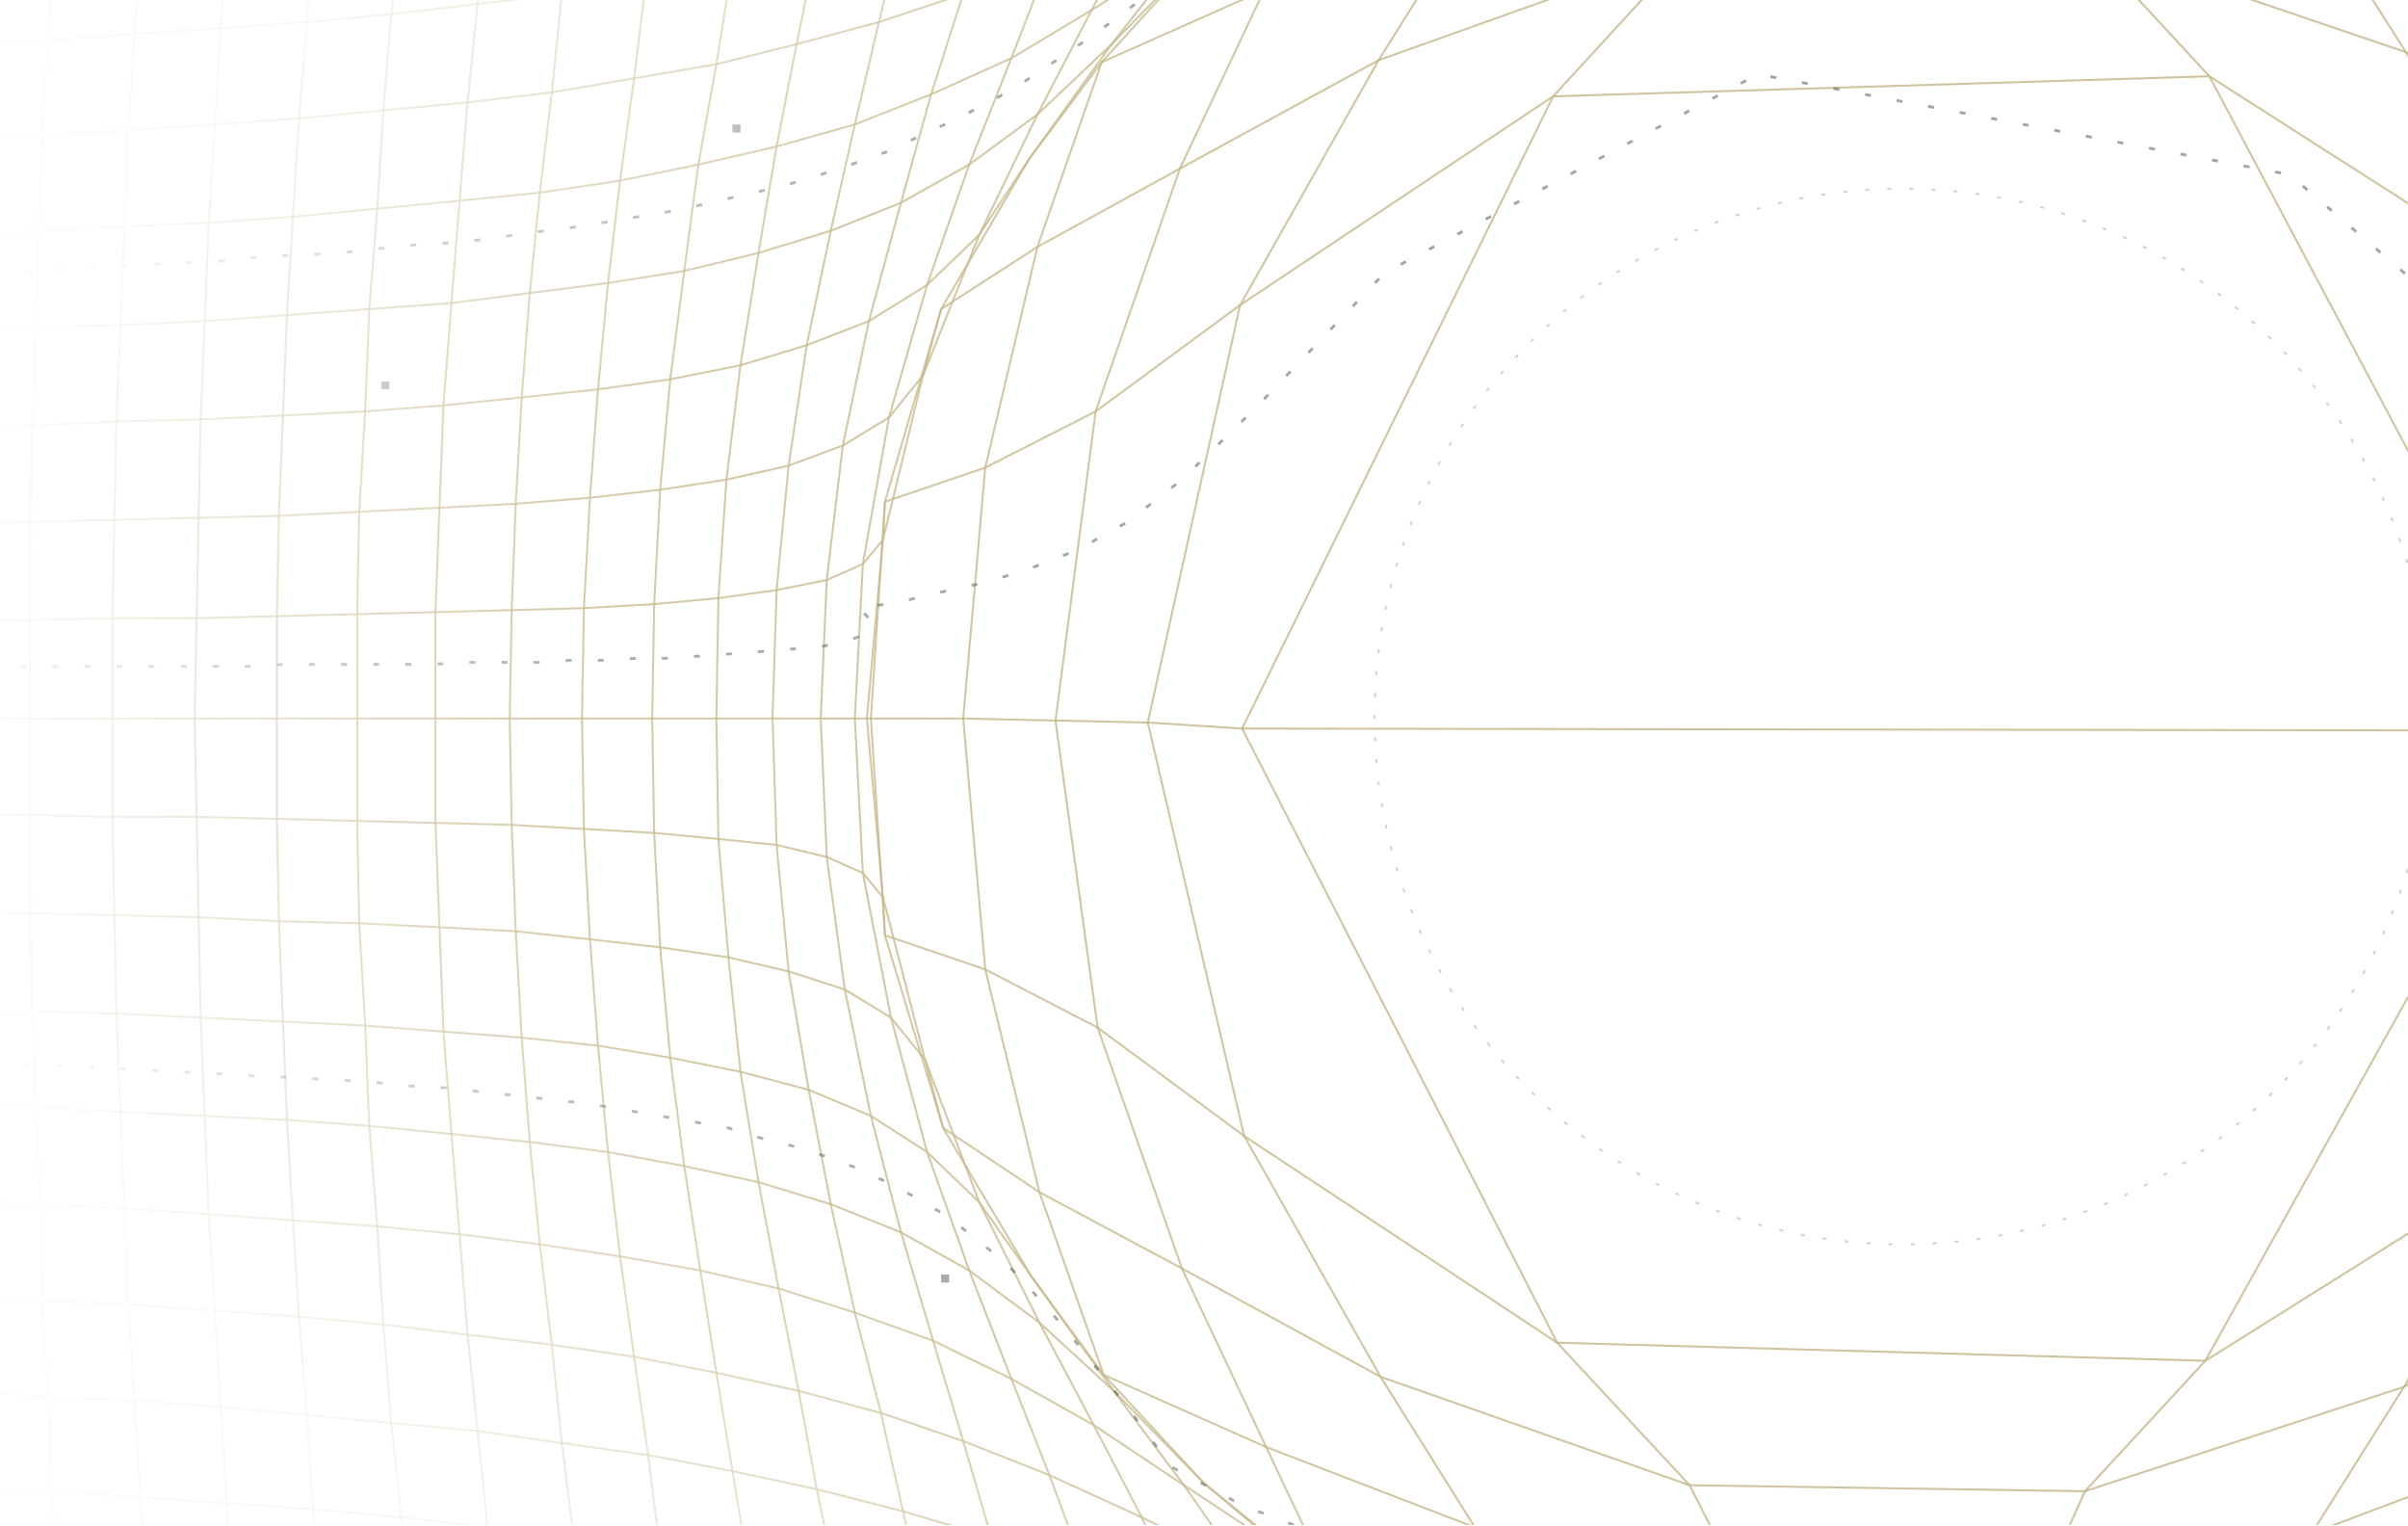
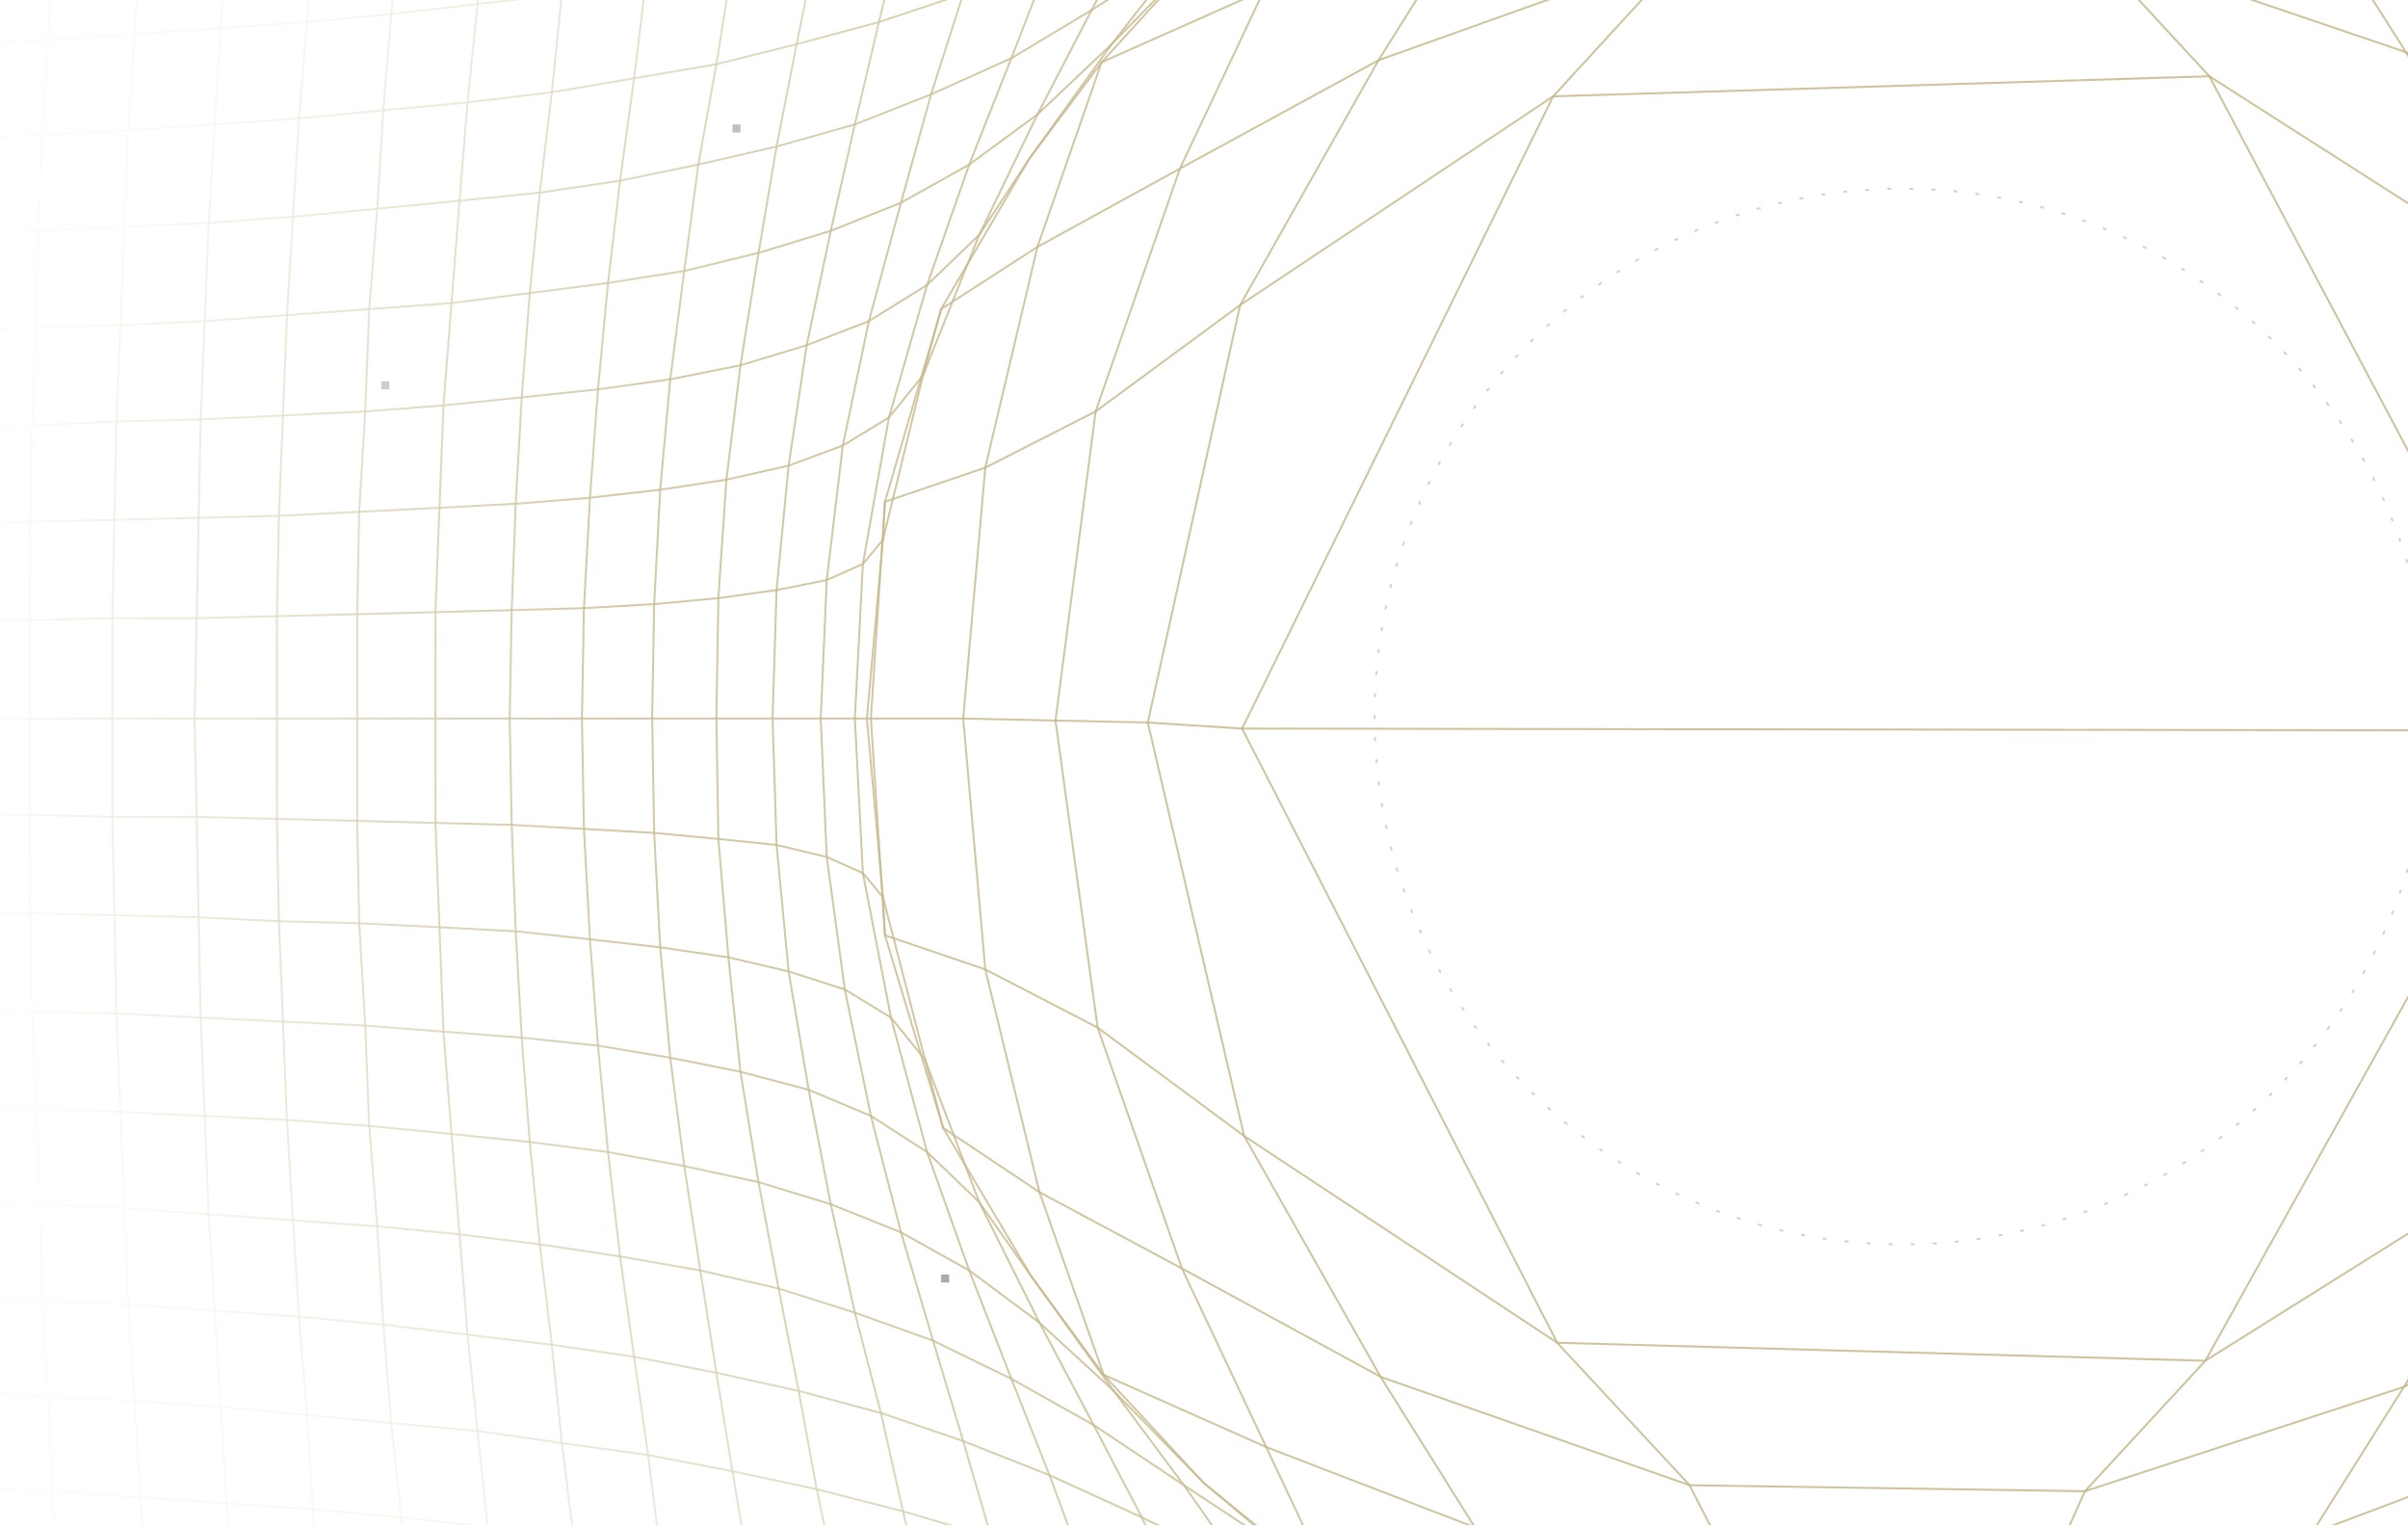
<svg xmlns="http://www.w3.org/2000/svg" viewBox="0 0 1200 760" preserveAspectRatio="xMidYMid slice" role="presentation">
  <defs>
    <linearGradient id="f" x1="0" y1="0" x2="1" y2="0">
      <stop offset="0" stop-color="#fff" stop-opacity=".04" />
-       <stop offset=".32" stop-color="#fff" stop-opacity=".22" />
-       <stop offset=".58" stop-color="#fff" stop-opacity=".8" />
+       <stop offset="0.32" stop-color="#fff" stop-opacity=".22" />
+       <stop offset="0.58" stop-color="#fff" stop-opacity=".8" />
      <stop offset="1" stop-color="#fff" stop-opacity=".95" />
    </linearGradient>
-     <radialGradient id="v" cx=".79" cy=".47" r=".8">
+     <radialGradient id="v" cx="0.79" cy="0.47" r=".8">
      <stop offset="0" stop-color="#fff" stop-opacity="1" />
      <stop offset=".68" stop-color="#fff" stop-opacity=".85" />
      <stop offset="1" stop-color="#fff" stop-opacity="0" />
    </radialGradient>
    <mask id="m">
      <rect width="1200" height="760" fill="url(#f)" />
      <rect width="1200" height="760" fill="url(#v)" style="mix-blend-mode:multiply" />
    </mask>
  </defs>
-   <style>@keyframes d{to{stroke-dashoffset:-240}}.s{stroke-dasharray:3 13;animation:d 18s linear infinite}@media(prefers-reduced-motion:reduce){.s{animation:none}}</style>
  <g mask="url(#m)">
    <g fill="none" stroke="#c0b283" stroke-width="1" stroke-opacity=".78">
      <path d="M-61 -23 L-18 -25 L26 -28 L70 -30 L113 -33 L156 -37 L200 -41 L243 -46 L286 -51 L329 -58 L373 -65 L417 -74 L461 -84 L507 -96 L554 -109 L604 -123 L657 -139 L714 -154 L776 -168 L841 -179 L910 -185 L980 -186 L1049 -180 L1115 -169 L1177 -155 L1234 -140 L1288 -124" />
      <path d="M-63 24 L-20 22 L24 20 L67 17 L110 14 L153 11 L195 7 L238 2 L280 -3 L322 -10 L365 -18 L407 -27 L450 -38 L494 -50 L540 -65 L588 -83 L640 -102 L697 -123 L761 -142 L831 -158 L906 -167 L984 -167 L1059 -159 L1130 -143 L1194 -124 L1252 -104 L1304 -84" />
      <path d="M-65 71 L-22 69 L21 67 L64 65 L107 62 L149 59 L191 55 L233 51 L275 46 L316 39 L357 32 L397 22 L438 11 L480 -3 L523 -20 L568 -41 L618 -65 L674 -92 L739 -119 L815 -143 L900 -157 L989 -158 L1074 -144 L1151 -121 L1217 -94 L1274 -67 L1324 -42" />
      <path d="M-67 118 L-23 117 L19 115 L62 113 L104 111 L146 108 L188 104 L229 100 L269 96 L309 90 L348 82 L387 73 L426 62 L464 47 L504 29 L544 5 L590 -24 L642 -60 L708 -100 L791 -137 L890 -161 L997 -162 L1098 -139 L1182 -103 L1249 -63 L1303 -27 L1348 3" />
      <path d="M-68 166 L-25 165 L18 163 L60 162 L102 160 L143 157 L184 154 L225 151 L264 146 L303 141 L341 135 L378 126 L414 115 L449 101 L483 82 L517 57 L554 22 L599 -24 L664 -76 L764 -104 L881 -123 L1005 -123 L1123 -106 L1225 -78 L1293 -28 L1339 19 L1376 54" />
      <path d="M-69 214 L-26 213 L16 212 L58 210 L100 209 L141 207 L182 205 L221 202 L260 198 L298 194 L334 189 L369 182 L402 172 L433 160 L462 142 L488 117 L513 79 L549 31 L630 -5 L734 -45 L867 -76 L1017 -77 L1152 -48 L1259 -9 L1341 28 L1381 76 L1406 114" />
      <path d="M-70 262 L-27 261 L15 260 L57 259 L99 258 L139 257 L179 255 L219 253 L257 251 L294 248 L329 244 L362 239 L393 232 L420 222 L443 208 L460 187 L469 154 L517 123 L588 84 L687 30 L841 -25 L1040 -28 L1199 26 L1301 80 L1374 120 L1426 150 L1435 185" />
      <path d="M-70 310 L-27 309 L15 309 L56 308 L98 308 L138 307 L178 306 L217 305 L255 304 L291 303 L326 301 L358 298 L387 294 L412 289 L430 281 L440 269 L441 250 L491 233 L546 205 L618 152 L774 48 L1101 38 L1270 146 L1345 202 L1401 232 L1451 249 L1456 268" />
      <path d="M-70 358 L-28 358 L15 358 L56 358 L97 358 L138 358 L178 358 L217 358 L254 358 L290 358 L325 358 L357 358 L385 358 L409 358 L426 358 L432 358 L434 358 L480 358 L526 359 L572 360 L619 363 L1274 364 L1320 360 L1366 359 L1412 358 L1458 358 L1464 358" />
      <path d="M-70 406 L-27 406 L15 406 L56 407 L98 407 L138 408 L178 409 L217 410 L255 411 L291 413 L326 415 L358 418 L387 421 L412 427 L430 435 L440 447 L441 466 L491 483 L547 512 L620 566 L776 669 L1099 678 L1268 572 L1344 515 L1401 485 L1451 468 L1456 448" />
      <path d="M-70 454 L-27 454 L15 455 L57 456 L99 457 L139 459 L179 460 L219 462 L257 464 L294 468 L329 472 L363 477 L393 484 L421 493 L444 507 L461 528 L470 562 L518 594 L589 632 L688 686 L842 740 L1039 743 L1198 691 L1300 636 L1373 596 L1425 566 L1434 531" />
      <path d="M-69 502 L-26 503 L16 504 L58 505 L100 507 L141 509 L182 511 L221 514 L260 517 L298 521 L334 527 L369 534 L403 543 L434 556 L462 574 L488 599 L514 636 L550 685 L631 721 L735 761 L868 791 L1017 792 L1152 764 L1258 724 L1340 688 L1380 640 L1406 602" />
      <path d="M-68 549 L-25 551 L18 552 L60 554 L102 556 L143 558 L184 561 L225 565 L264 569 L303 574 L341 581 L378 589 L414 600 L449 614 L483 633 L518 659 L555 693 L600 739 L664 791 L765 819 L881 838 L1005 839 L1123 821 L1224 794 L1292 743 L1338 697 L1375 661" />
      <path d="M-67 597 L-23 598 L20 600 L62 602 L104 605 L146 608 L188 611 L229 615 L269 620 L309 626 L349 633 L388 642 L426 654 L465 668 L504 687 L545 710 L590 740 L643 775 L709 814 L791 851 L890 875 L997 876 L1097 854 L1181 818 L1248 778 L1302 742 L1348 712" />
      <path d="M-65 644 L-22 646 L21 648 L64 650 L107 653 L149 656 L191 660 L233 665 L275 670 L316 676 L357 684 L398 693 L439 704 L480 718 L523 735 L569 756 L618 780 L675 807 L740 834 L816 857 L900 872 L989 872 L1074 859 L1150 836 L1217 809 L1273 782 L1324 758" />
      <path d="M-63 692 L-20 693 L24 696 L67 698 L110 701 L153 705 L195 709 L238 713 L280 719 L323 725 L365 733 L407 742 L450 753 L494 766 L540 781 L588 798 L640 817 L698 838 L761 857 L831 873 L906 882 L984 882 L1059 874 L1130 858 L1194 839 L1251 819 L1304 800" />
      <path d="M-61 739 L-18 741 L26 743 L70 746 L113 749 L156 752 L200 756 L243 761 L286 767 L329 773 L373 781 L417 789 L461 799 L507 811 L555 824 L604 838 L657 854 L714 869 L776 883 L841 894 L910 900 L980 901 L1049 895 L1115 884 L1177 870 L1234 855 L1287 840" />
      <path d="M-59 785 L-15 787 L29 790 L73 793 L116 796 L160 800 L204 804 L248 809 L292 814 L336 820 L380 827 L425 835 L471 844 L518 855 L567 866 L618 878 L671 890 L727 902 L786 912 L849 920 L913 925 L978 925 L1042 921 L1105 913 L1164 903 L1221 891 L1274 879" />
      <path d="M-61 -23 L-63 24 L-65 71 L-67 118 L-68 166 L-69 214 L-70 262 L-70 310 L-70 358 L-70 406 L-70 454 L-69 502 L-68 549 L-67 597 L-65 644 L-63 692 L-61 739 L-59 785" />
      <path d="M-18 -25 L-20 22 L-22 69 L-23 117 L-25 165 L-26 213 L-27 261 L-27 309 L-28 358 L-27 406 L-27 454 L-26 503 L-25 551 L-23 598 L-22 646 L-20 693 L-18 741 L-15 787" />
      <path d="M26 -28 L24 20 L21 67 L19 115 L18 163 L16 212 L15 260 L15 309 L15 358 L15 406 L15 455 L16 504 L18 552 L20 600 L21 648 L24 696 L26 743 L29 790" />
      <path d="M70 -30 L67 17 L64 65 L62 113 L60 162 L58 210 L57 259 L56 308 L56 358 L56 407 L57 456 L58 505 L60 554 L62 602 L64 650 L67 698 L70 746 L73 793" />
      <path d="M113 -33 L110 14 L107 62 L104 111 L102 160 L100 209 L99 258 L98 308 L97 358 L98 407 L99 457 L100 507 L102 556 L104 605 L107 653 L110 701 L113 749 L116 796" />
      <path d="M156 -37 L153 11 L149 59 L146 108 L143 157 L141 207 L139 257 L138 307 L138 358 L138 408 L139 459 L141 509 L143 558 L146 608 L149 656 L153 705 L156 752 L160 800" />
      <path d="M200 -41 L195 7 L191 55 L188 104 L184 154 L182 205 L179 255 L178 306 L178 358 L178 409 L179 460 L182 511 L184 561 L188 611 L191 660 L195 709 L200 756 L204 804" />
      <path d="M243 -46 L238 2 L233 51 L229 100 L225 151 L221 202 L219 253 L217 305 L217 358 L217 410 L219 462 L221 514 L225 565 L229 615 L233 665 L238 713 L243 761 L248 809" />
      <path d="M286 -51 L280 -3 L275 46 L269 96 L264 146 L260 198 L257 251 L255 304 L254 358 L255 411 L257 464 L260 517 L264 569 L269 620 L275 670 L280 719 L286 767 L292 814" />
      <path d="M329 -58 L322 -10 L316 39 L309 90 L303 141 L298 194 L294 248 L291 303 L290 358 L291 413 L294 468 L298 521 L303 574 L309 626 L316 676 L323 725 L329 773 L336 820" />
      <path d="M373 -65 L365 -18 L357 32 L348 82 L341 135 L334 189 L329 244 L326 301 L325 358 L326 415 L329 472 L334 527 L341 581 L349 633 L357 684 L365 733 L373 781 L380 827" />
      <path d="M417 -74 L407 -27 L397 22 L387 73 L378 126 L369 182 L362 239 L358 298 L357 358 L358 418 L363 477 L369 534 L378 589 L388 642 L398 693 L407 742 L417 789 L425 835" />
      <path d="M461 -84 L450 -38 L438 11 L426 62 L414 115 L402 172 L393 232 L387 294 L385 358 L387 421 L393 484 L403 543 L414 600 L426 654 L439 704 L450 753 L461 799 L471 844" />
      <path d="M507 -96 L494 -50 L480 -3 L464 47 L449 101 L433 160 L420 222 L412 289 L409 358 L412 427 L421 493 L434 556 L449 614 L465 668 L480 718 L494 766 L507 811 L518 855" />
      <path d="M554 -109 L540 -65 L523 -20 L504 29 L483 82 L462 142 L443 208 L430 281 L426 358 L430 435 L444 507 L462 574 L483 633 L504 687 L523 735 L540 781 L555 824 L567 866" />
      <path d="M604 -123 L588 -83 L568 -41 L544 5 L517 57 L488 117 L460 187 L440 269 L432 358 L440 447 L461 528 L488 599 L518 659 L545 710 L569 756 L588 798 L604 838 L618 878" />
      <path d="M657 -139 L640 -102 L618 -65 L590 -24 L554 22 L513 79 L469 154 L441 250 L434 358 L441 466 L470 562 L514 636 L555 693 L590 740 L618 780 L640 817 L657 854 L671 890" />
      <path d="M714 -154 L697 -123 L674 -92 L642 -60 L599 -24 L549 31 L517 123 L491 233 L480 358 L491 483 L518 594 L550 685 L600 739 L643 775 L675 807 L698 838 L714 869 L727 902" />
      <path d="M776 -168 L761 -142 L739 -119 L708 -100 L664 -76 L630 -5 L588 84 L546 205 L526 359 L547 512 L589 632 L631 721 L664 791 L709 814 L740 834 L761 857 L776 883 L786 912" />
      <path d="M841 -179 L831 -158 L815 -143 L791 -137 L764 -104 L734 -45 L687 30 L618 152 L572 360 L620 566 L688 686 L735 761 L765 819 L791 851 L816 857 L831 873 L841 894 L849 920" />
      <path d="M910 -185 L906 -167 L900 -157 L890 -161 L881 -123 L867 -76 L841 -25 L774 48 L619 363 L776 669 L842 740 L868 791 L881 838 L890 875 L900 872 L906 882 L910 900 L913 925" />
      <path d="M980 -186 L984 -167 L989 -158 L997 -162 L1005 -123 L1017 -77 L1040 -28 L1101 38 L1274 364 L1099 678 L1039 743 L1017 792 L1005 839 L997 876 L989 872 L984 882 L980 901 L978 925" />
      <path d="M1049 -180 L1059 -159 L1074 -144 L1098 -139 L1123 -106 L1152 -48 L1199 26 L1270 146 L1320 360 L1268 572 L1198 691 L1152 764 L1123 821 L1097 854 L1074 859 L1059 874 L1049 895 L1042 921" />
      <path d="M1115 -169 L1130 -143 L1151 -121 L1182 -103 L1225 -78 L1259 -9 L1301 80 L1345 202 L1366 359 L1344 515 L1300 636 L1258 724 L1224 794 L1181 818 L1150 836 L1130 858 L1115 884 L1105 913" />
      <path d="M1177 -155 L1194 -124 L1217 -94 L1249 -63 L1293 -28 L1341 28 L1374 120 L1401 232 L1412 358 L1401 485 L1373 596 L1340 688 L1292 743 L1248 778 L1217 809 L1194 839 L1177 870 L1164 903" />
      <path d="M1234 -140 L1252 -104 L1274 -67 L1303 -27 L1339 19 L1381 76 L1426 150 L1451 249 L1458 358 L1451 468 L1425 566 L1380 640 L1338 697 L1302 742 L1273 782 L1251 819 L1234 855 L1221 891" />
      <path d="M1288 -124 L1304 -84 L1324 -42 L1348 3 L1376 54 L1406 114 L1435 185 L1456 268 L1464 358 L1456 448 L1434 531 L1406 602 L1375 661 L1348 712 L1324 758 L1304 800 L1287 840 L1274 879" />
    </g>
-     <g fill="none" stroke="#404a42" stroke-width="1.4" stroke-opacity=".5">
-       <path d="M-67 137 L-47 137 L-27 136 L-7 135 L13 135 L32 134 L52 133 L72 132 L91 131 L111 130 L130 128 L149 127 L169 126 L188 124 L207 122 L225 121 L244 119 L263 116 L281 114 L300 111 L318 108 L336 105 L354 101 L371 97 L389 93 L406 88 L424 82 L441 76 L458 68 L475 60 L493 51 L510 41 L528 29 L547 16 L567 1 L588 -16 L611 -34 L637 -54 L666 -76 L699 -98 L737 -119 L781 -136 L831 -144 L882 -150 L935 -152 L988 -151 L1041 -147 L1091 -141 L1139 -129 L1179 -108 L1215 -86 L1246 -64 L1273 -44 L1297 -25 L1319 -7 L1340 9 L1359 23" class="s" style="animation-delay:0s" />
-       <path d="M-70 333 L-50 333 L-31 333 L-11 332 L9 332 L28 332 L47 332 L67 332 L86 332 L105 332 L124 332 L142 331 L161 331 L179 331 L197 331 L215 331 L233 330 L250 330 L268 330 L284 329 L301 329 L317 328 L332 328 L347 327 L361 326 L375 325 L387 324 L399 323 L410 322 L419 320 L426 318 L431 316 L434 313 L433 308 L428 303 L448 300 L469 295 L492 290 L514 283 L537 274 L562 260 L589 239 L625 204 L690 136 L876 37 L1141 87 L1246 177 L1291 225 L1322 252 L1347 268 L1371 279 L1394 287 L1416 293 L1438 298 L1460 301 L1464 306 L1462 311" class="s" style="animation-delay:-5s" />
-       <path d="M-68 528 L-48 529 L-28 529 L-9 530 L11 531 L31 531 L50 532 L70 533 L89 534 L108 535 L128 536 L147 537 L166 538 L184 539 L203 541 L222 542 L240 544 L258 546 L276 548 L294 550 L311 553 L329 556 L346 559 L363 562 L379 567 L395 571 L411 576 L427 582 L442 589 L457 597 L472 606 L486 617 L501 629 L515 644 L530 661 L546 681 L564 704 L584 731 L619 750 L661 766 L707 781 L757 796 L812 808 L871 817 L933 821 L995 820 L1056 813 L1113 802 L1166 789 L1214 773 L1258 758 L1297 742 L1323 717 L1342 692 L1358 670 L1374 652 L1389 636" class="s" style="animation-delay:-10s" />
-     </g>
    <circle cx="948" cy="357" r="263" fill="none" stroke="#192231" stroke-width="1" stroke-opacity=".2" stroke-dasharray="2 9" />
    <g fill="#192231" fill-opacity=".42">
      <rect x="190" y="190" width="4" height="4" />
      <rect x="469" y="635" width="4" height="4" />
      <rect x="1188" y="-104" width="4" height="4" />
      <rect x="923" y="871" width="4" height="4" />
      <rect x="365" y="62" width="4" height="4" />
    </g>
  </g>
</svg>
